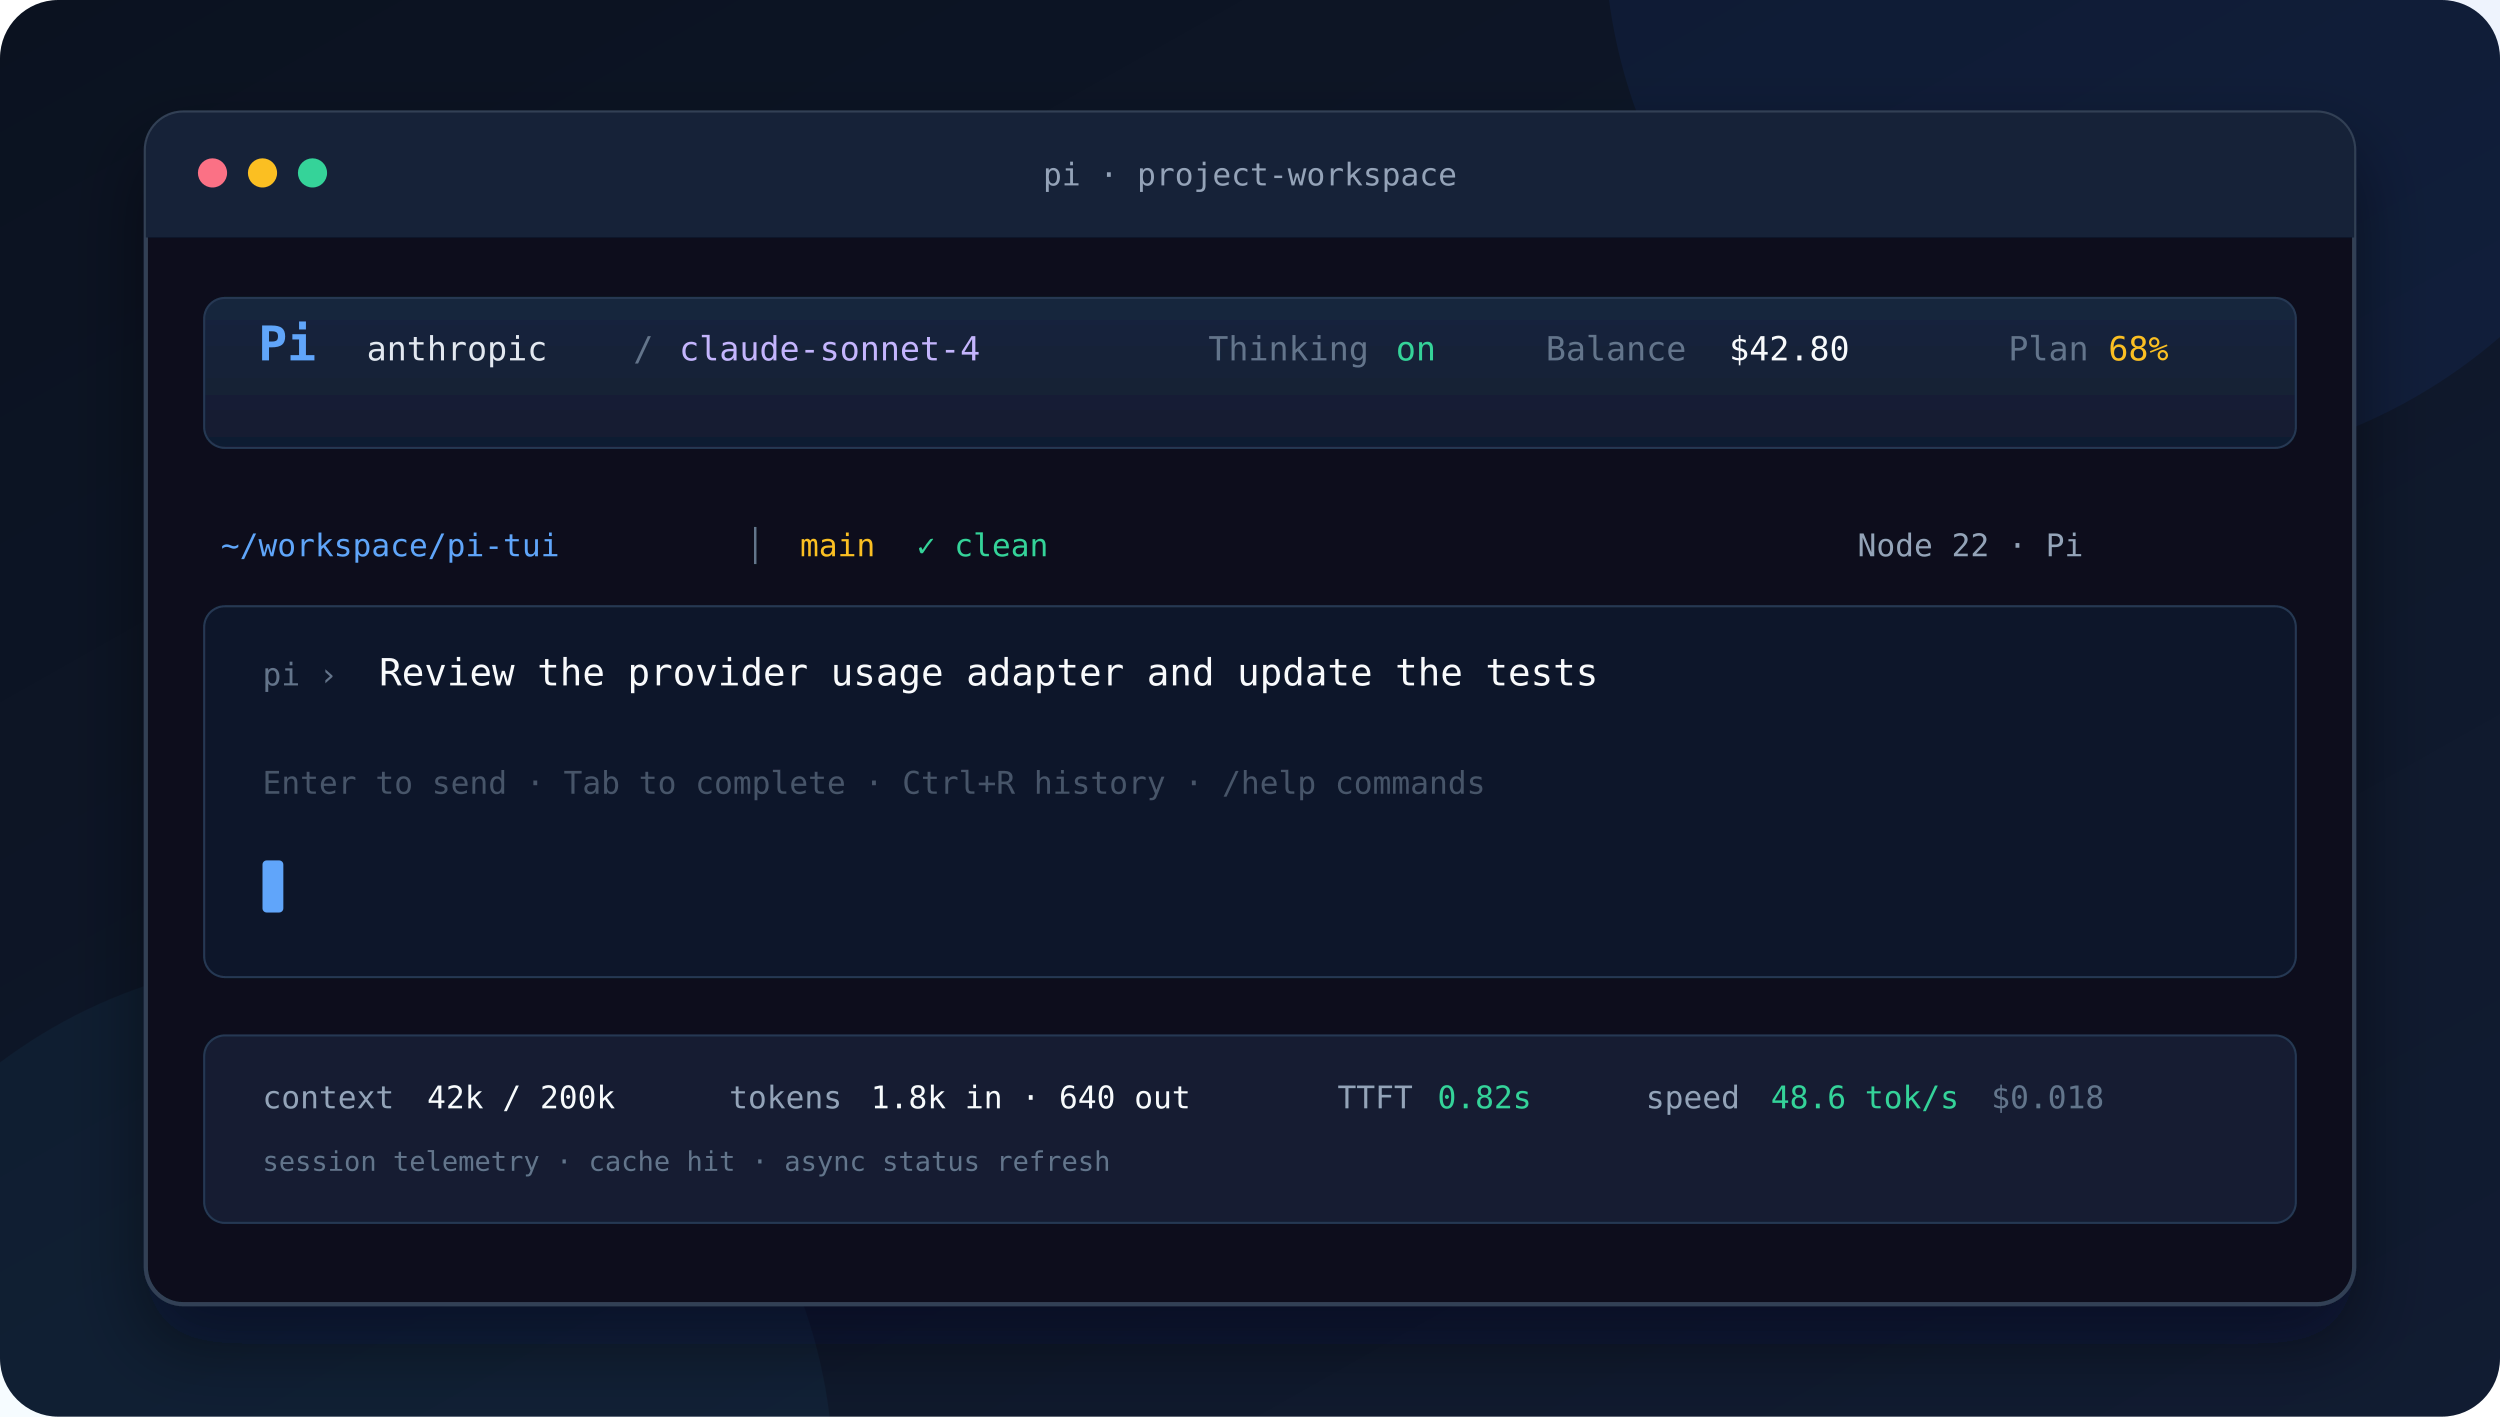
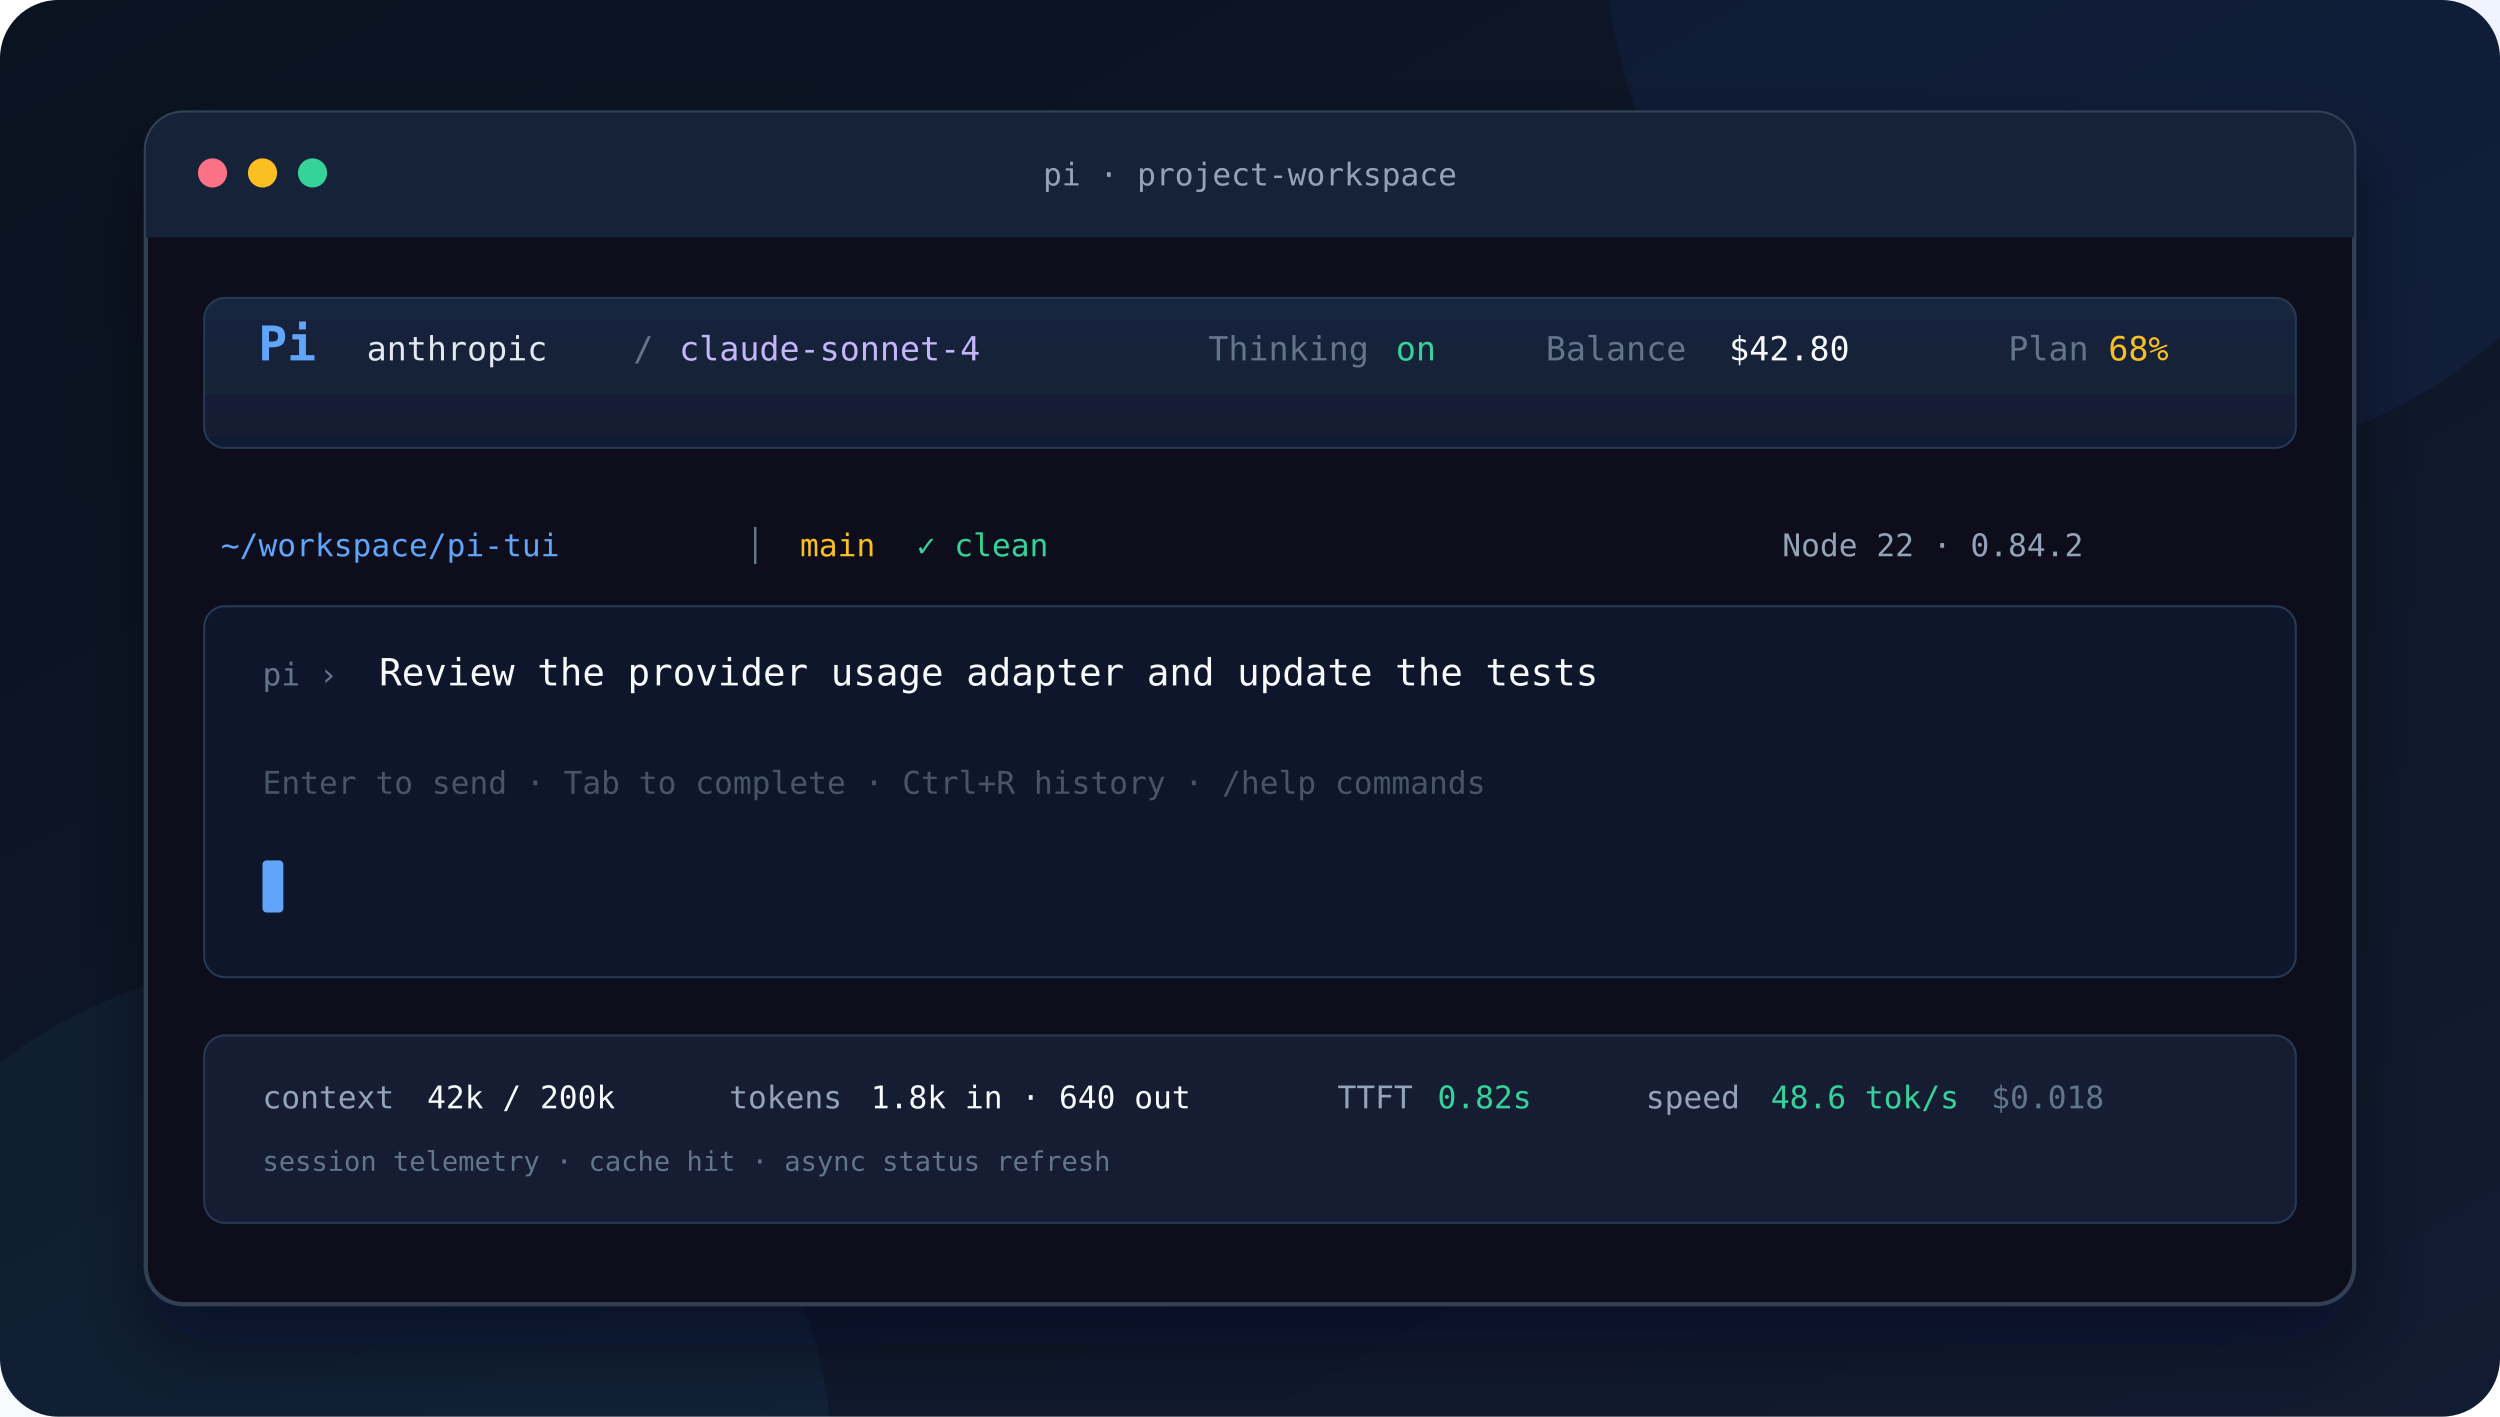
<svg xmlns="http://www.w3.org/2000/svg" viewBox="0 0 1200 680" role="img" aria-labelledby="title desc">
  <defs>
    <linearGradient id="bg" x1="0" y1="0" x2="1" y2="1">
      <stop offset="0" stop-color="#0b1220" />
      <stop offset="1" stop-color="#111c32" />
    </linearGradient>
    <linearGradient id="panel" x1="0" y1="0" x2="0" y2="1">
      <stop offset="0" stop-color="#18263e" />
      <stop offset="1" stop-color="#111c30" />
    </linearGradient>
    <filter id="shadow" x="-20%" y="-20%" width="140%" height="140%">
      <feDropShadow dx="0" dy="18" stdDeviation="18" flood-color="#020617" flood-opacity=".45" />
    </filter>
  </defs>
  <rect width="1200" height="680" rx="28" fill="url(#bg)" />
  <circle cx="1030" cy="-35" r="260" fill="#2563eb" opacity=".08" />
  <circle cx="150" cy="710" r="250" fill="#38bdf8" opacity=".05" />
  <g filter="url(#shadow)">
    <rect x="70" y="54" width="1060" height="572" rx="18" fill="#0a0f1c" stroke="#334155" stroke-width="2" />
    <path d="M70 72a18 18 0 0 1 18-18h1024a18 18 0 0 1 18 18v42H70z" fill="#172238" />
    <circle cx="102" cy="83" r="7" fill="#fb7185" />
    <circle cx="126" cy="83" r="7" fill="#fbbf24" />
    <circle cx="150" cy="83" r="7" fill="#34d399" />
    <text x="600" y="89" text-anchor="middle" fill="#94a3b8" font-family="ui-monospace, SFMono-Regular, Consolas, monospace" font-size="15">pi · project-workspace</text>
    <rect x="98" y="143" width="1004" height="72" rx="10" fill="url(#panel)" stroke="#263853" />
    <text x="124" y="173" fill="#60a5fa" font-family="ui-monospace, SFMono-Regular, Consolas, monospace" font-size="23" font-weight="700">Pi</text>
    <text x="176" y="173" fill="#e2e8f0" font-family="ui-monospace, SFMono-Regular, Consolas, monospace" font-size="16">anthropic</text>
    <text x="304" y="173" fill="#64748b" font-family="ui-monospace, SFMono-Regular, Consolas, monospace" font-size="16">/</text>
    <text x="326" y="173" fill="#c4b5fd" font-family="ui-monospace, SFMono-Regular, Consolas, monospace" font-size="16">claude-sonnet-4</text>
    <text x="580" y="173" fill="#64748b" font-family="ui-monospace, SFMono-Regular, Consolas, monospace" font-size="16">Thinking</text>
    <text x="670" y="173" fill="#34d399" font-family="ui-monospace, SFMono-Regular, Consolas, monospace" font-size="16">on</text>
    <text x="742" y="173" fill="#64748b" font-family="ui-monospace, SFMono-Regular, Consolas, monospace" font-size="16">Balance</text>
    <text x="830" y="173" fill="#f8fafc" font-family="ui-monospace, SFMono-Regular, Consolas, monospace" font-size="16">$42.80</text>
    <text x="964" y="173" fill="#64748b" font-family="ui-monospace, SFMono-Regular, Consolas, monospace" font-size="16">Plan</text>
    <text x="1012" y="173" fill="#fbbf24" font-family="ui-monospace, SFMono-Regular, Consolas, monospace" font-size="16">68%</text>
    <text x="106" y="267" fill="#60a5fa" font-family="ui-monospace, SFMono-Regular, Consolas, monospace" font-size="15">~/workspace/pi-tui</text>
    <text x="358" y="267" fill="#64748b" font-family="ui-monospace, SFMono-Regular, Consolas, monospace" font-size="15">│</text>
    <text x="384" y="267" fill="#fbbf24" font-family="ui-monospace, SFMono-Regular, Consolas, monospace" font-size="15">main</text>
    <text x="440" y="267" fill="#34d399" font-family="ui-monospace, SFMono-Regular, Consolas, monospace" font-size="15">✓ clean</text>
-     <text x="1000" y="267" text-anchor="end" fill="#94a3b8" font-family="ui-monospace, SFMono-Regular, Consolas, monospace" font-size="15">Node 22 · Pi</text>
+     <text x="1000" y="267" text-anchor="end" fill="#94a3b8" font-family="ui-monospace, SFMono-Regular, Consolas, monospace" font-size="15">Node 22 · 0.84.2</text>
    <rect x="98" y="291" width="1004" height="178" rx="10" fill="#0f172a" stroke="#263853" />
    <text x="126" y="329" fill="#64748b" font-family="ui-monospace, SFMono-Regular, Consolas, monospace" font-size="15">pi ›</text>
    <text x="182" y="329" fill="#f8fafc" font-family="ui-monospace, SFMono-Regular, Consolas, monospace" font-size="18">Review the provider usage adapter and update the tests</text>
    <text x="126" y="381" fill="#475569" font-family="ui-monospace, SFMono-Regular, Consolas, monospace" font-size="15">Enter to send · Tab to complete · Ctrl+R history · /help commands</text>
    <rect x="126" y="413" width="10" height="25" rx="2" fill="#60a5fa" />
    <rect x="98" y="497" width="1004" height="90" rx="10" fill="#121e33" stroke="#263853" />
    <text x="126" y="532" fill="#94a3b8" font-family="ui-monospace, SFMono-Regular, Consolas, monospace" font-size="15">context</text>
    <text x="205" y="532" fill="#f8fafc" font-family="ui-monospace, SFMono-Regular, Consolas, monospace" font-size="15">42k / 200k</text>
    <text x="350" y="532" fill="#94a3b8" font-family="ui-monospace, SFMono-Regular, Consolas, monospace" font-size="15">tokens</text>
    <text x="418" y="532" fill="#f8fafc" font-family="ui-monospace, SFMono-Regular, Consolas, monospace" font-size="15">1.8k in · 640 out</text>
    <text x="642" y="532" fill="#94a3b8" font-family="ui-monospace, SFMono-Regular, Consolas, monospace" font-size="15">TTFT</text>
    <text x="690" y="532" fill="#34d399" font-family="ui-monospace, SFMono-Regular, Consolas, monospace" font-size="15">0.82s</text>
    <text x="790" y="532" fill="#94a3b8" font-family="ui-monospace, SFMono-Regular, Consolas, monospace" font-size="15">speed</text>
    <text x="850" y="532" fill="#34d399" font-family="ui-monospace, SFMono-Regular, Consolas, monospace" font-size="15">48.6 tok/s</text>
    <text x="1010" y="532" text-anchor="end" fill="#64748b" font-family="ui-monospace, SFMono-Regular, Consolas, monospace" font-size="15">$0.018</text>
    <text x="126" y="562" fill="#64748b" font-family="ui-monospace, SFMono-Regular, Consolas, monospace" font-size="13">session telemetry · cache hit · async status refresh</text>
  </g>
</svg>
